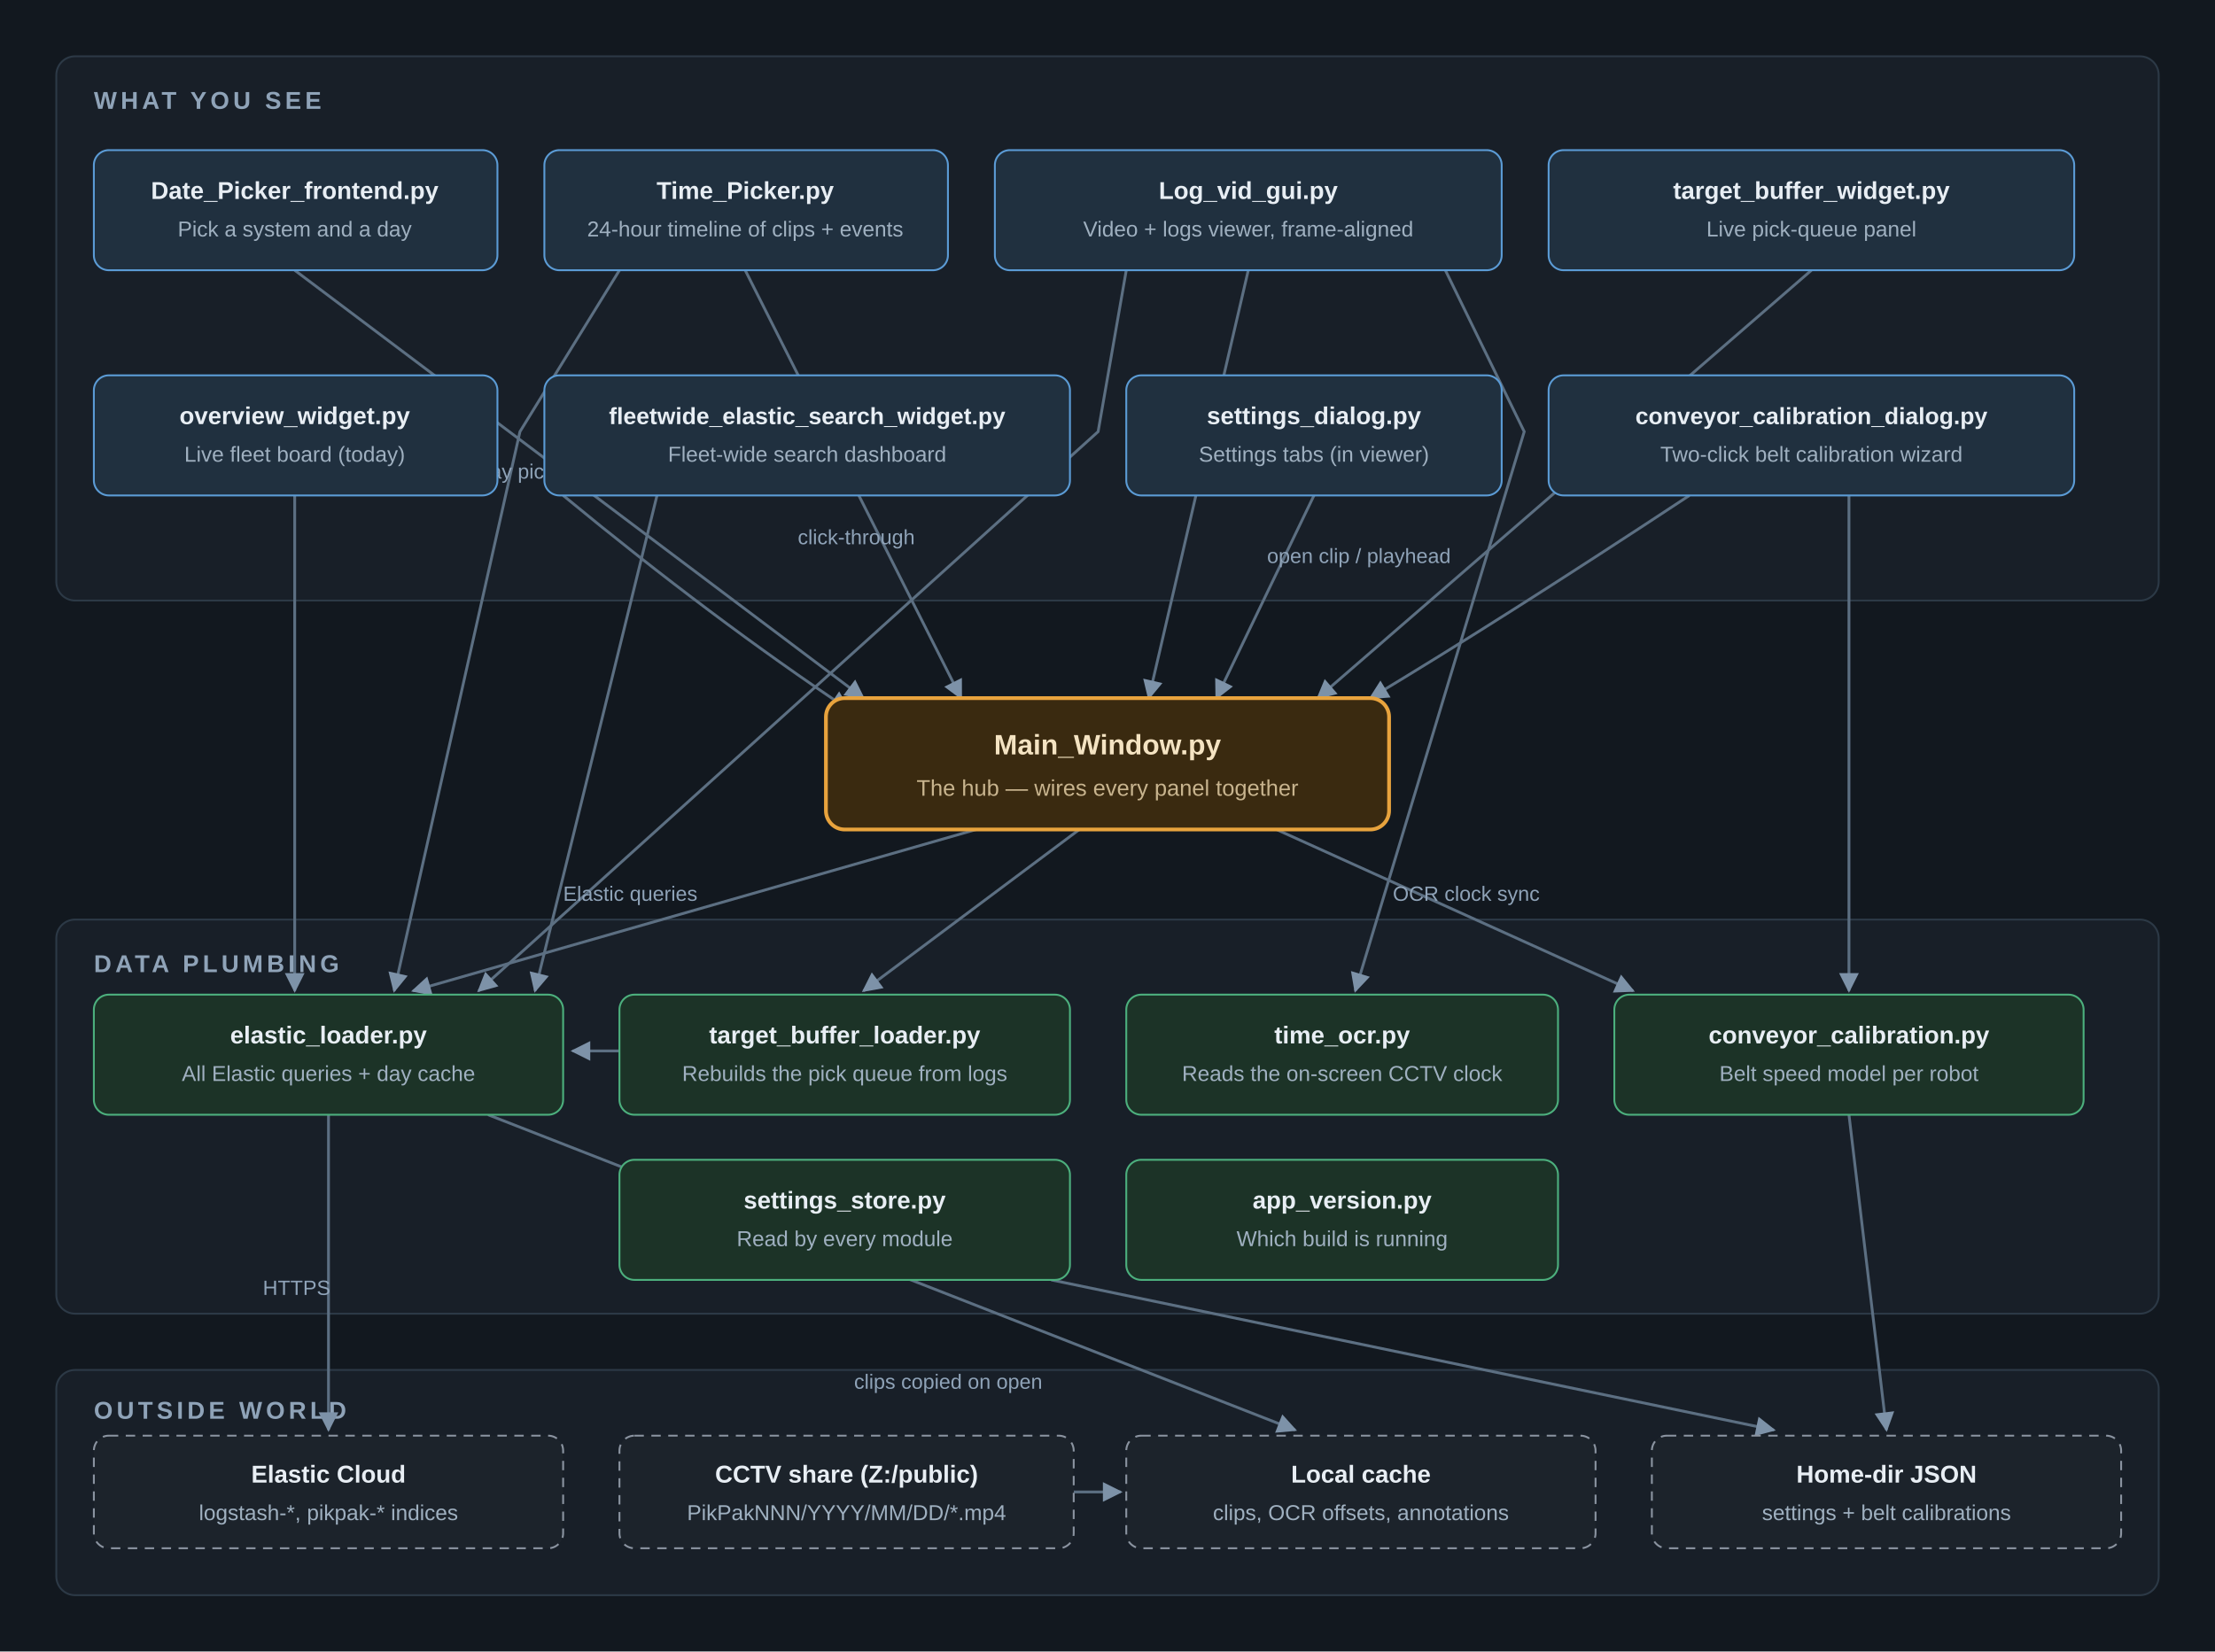
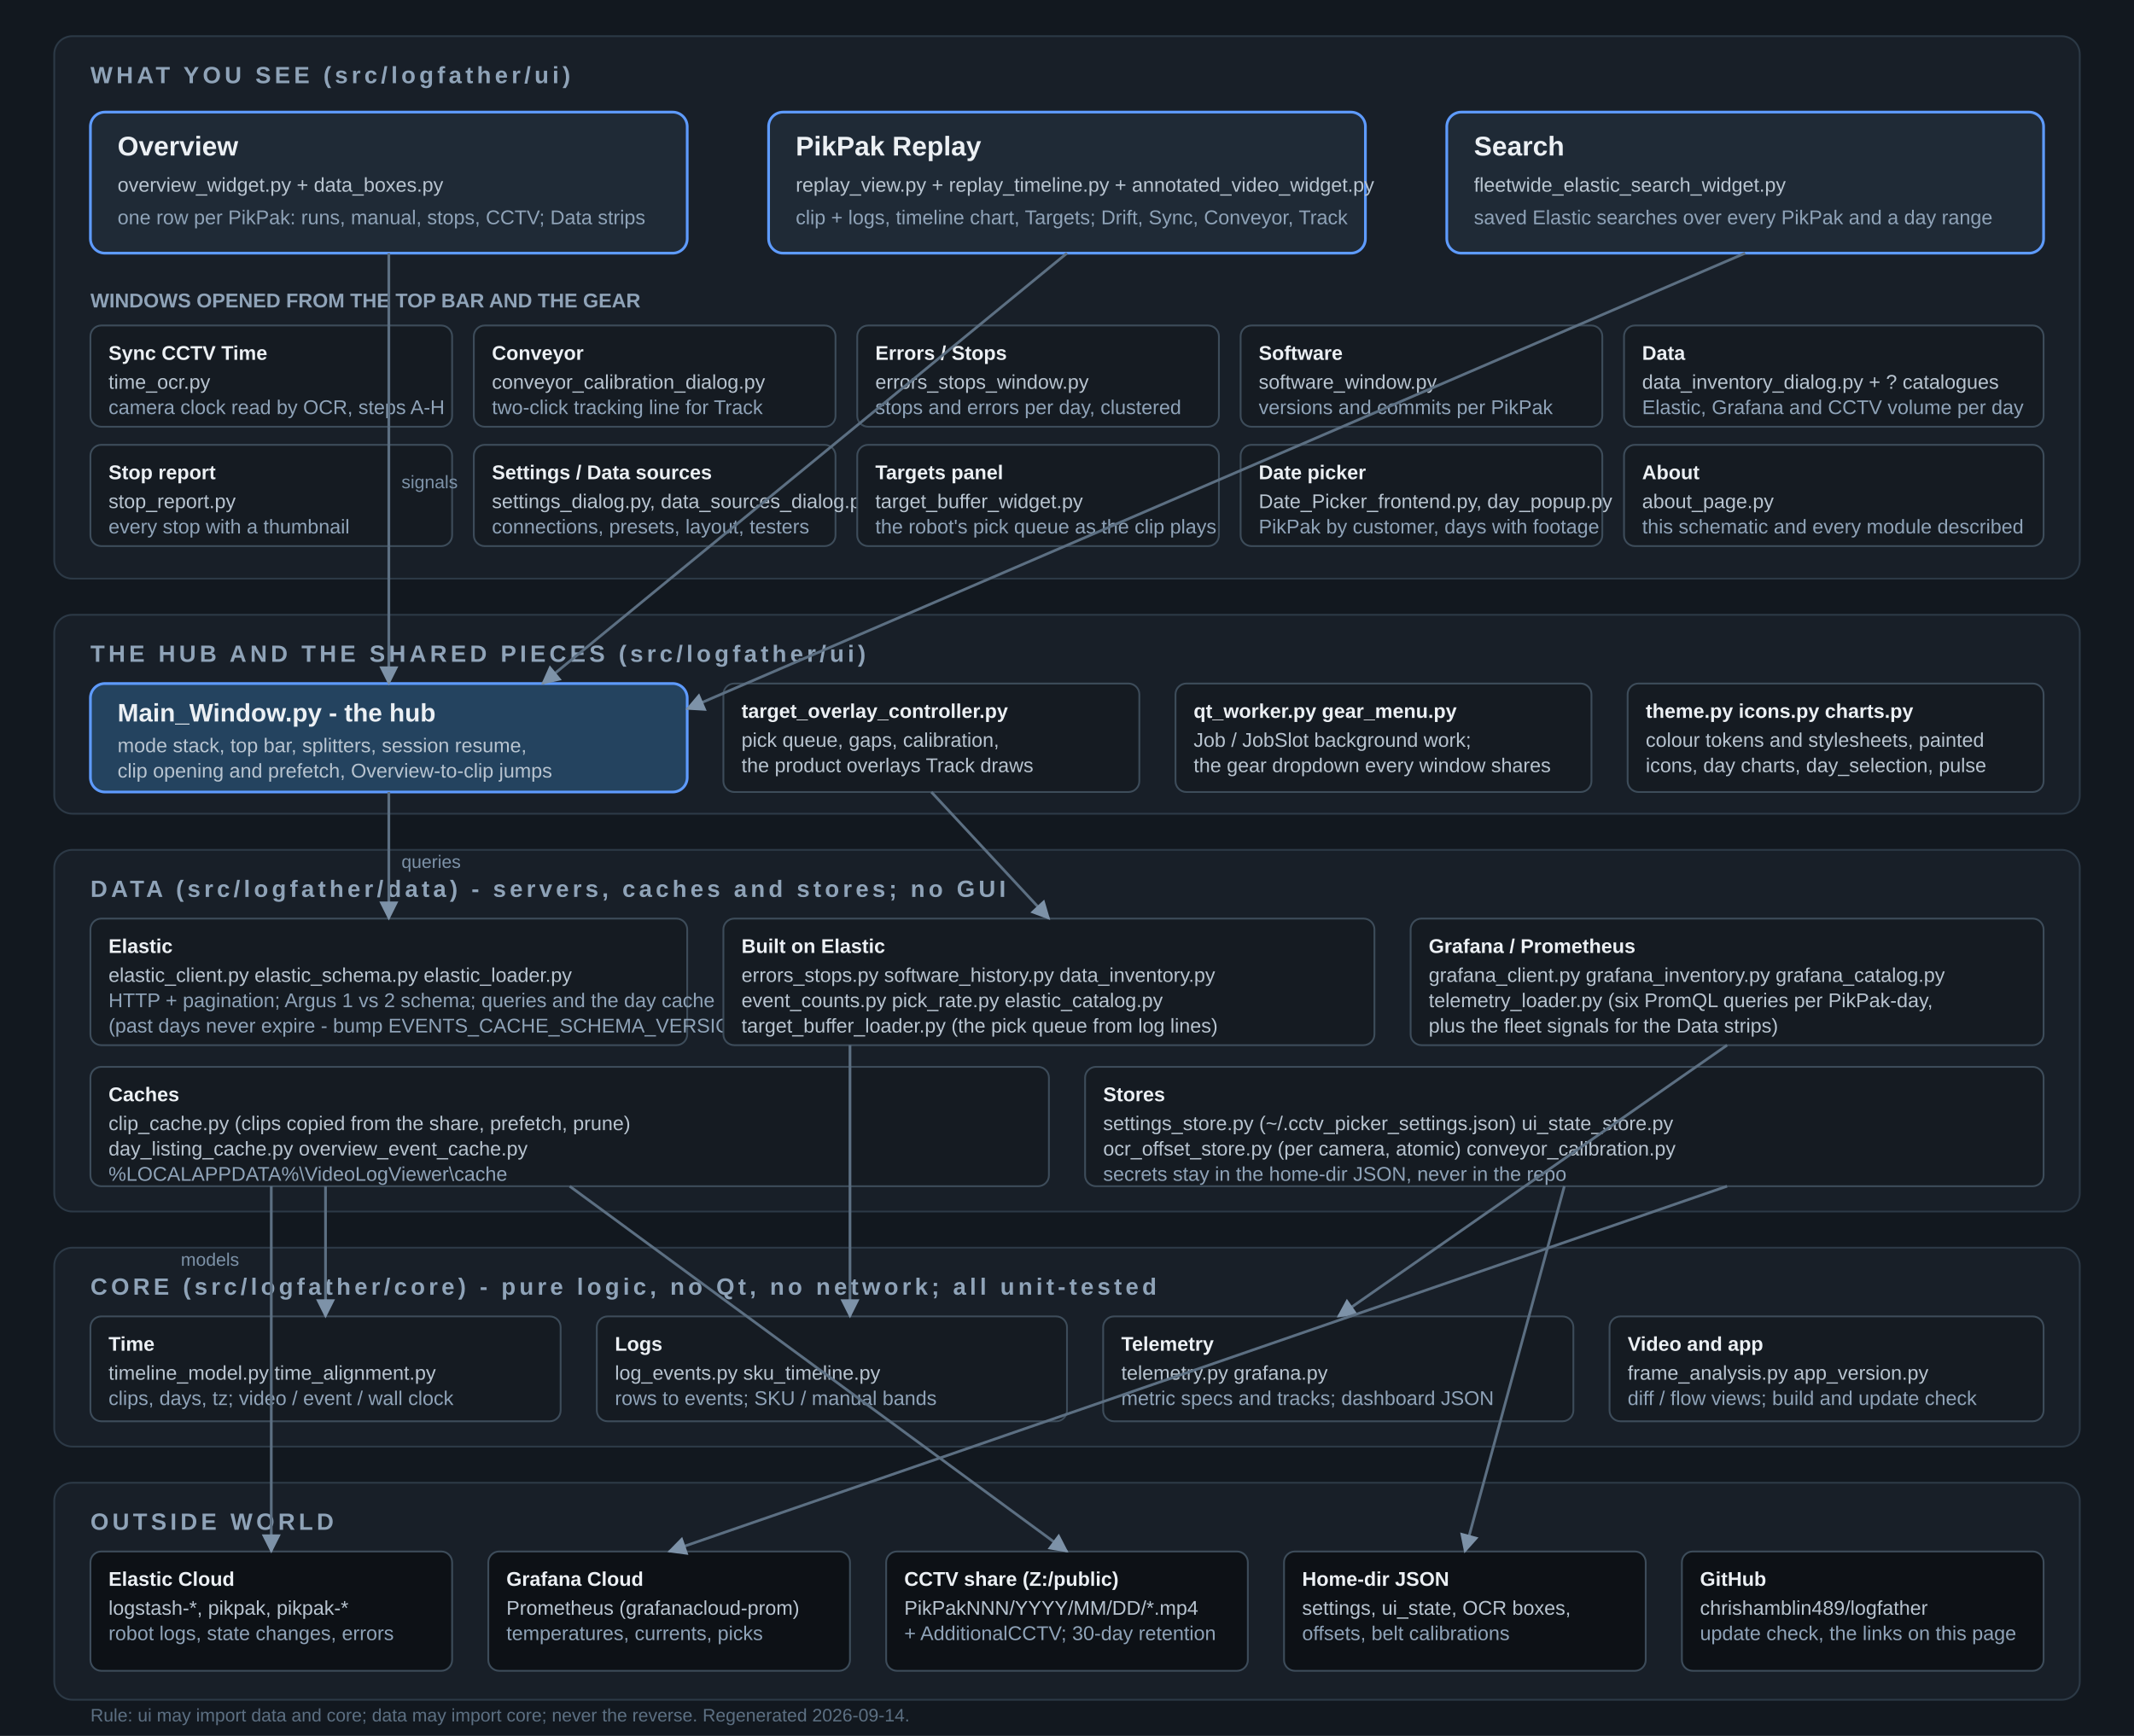
- <svg xmlns="http://www.w3.org/2000/svg" viewBox="0 0 1180 880" font-family="Segoe UI, Arial, sans-serif">
+ <svg xmlns="http://www.w3.org/2000/svg" viewBox="0 0 1180 960" width="1180" height="960" font-family="Segoe UI, Arial, sans-serif">
  <defs>
    <marker id="arrow" viewBox="0 0 10 10" refX="9" refY="5" markerWidth="7" markerHeight="7" orient="auto-start-reverse">
      <path d="M 0 0 L 10 5 L 0 10 z" fill="#7d92a8" />
    </marker>
  </defs>
-   <rect x="0" y="0" width="1180" height="880" fill="#12181f" />
-   <rect x="30" y="30" width="1120" height="290" rx="10" fill="#181f28" stroke="#2c3946" />
-   <text x="50" y="58" fill="#8fa3b8" font-size="13" font-weight="bold" letter-spacing="2">WHAT YOU SEE</text>
-   <rect x="30" y="490" width="1120" height="210" rx="10" fill="#181f28" stroke="#2c3946" />
-   <text x="50" y="518" fill="#8fa3b8" font-size="13" font-weight="bold" letter-spacing="2">DATA PLUMBING</text>
-   <rect x="30" y="730" width="1120" height="120" rx="10" fill="#181f28" stroke="#2c3946" />
-   <text x="50" y="756" fill="#8fa3b8" font-size="13" font-weight="bold" letter-spacing="2">OUTSIDE WORLD</text>
+   <rect x="0" y="0" width="1180" height="960" fill="#12181f" />
+   <rect x="30" y="20" width="1120" height="300" rx="10" fill="#181f28" stroke="#2c3946" />
+   <text x="50" y="46" fill="#8fa3b8" font-size="13" font-weight="bold" letter-spacing="2">WHAT YOU SEE  (src/logfather/ui)</text>
+   <g>
+     <rect x="50" y="62" width="330" height="78" rx="8" fill="#1f2a36" stroke="#5e9bff" stroke-width="1.5" />
+     <text x="65" y="86" fill="#ecf0f4" font-size="15" font-weight="bold">Overview</text>
+     <text x="65" y="106" fill="#b8c4d0" font-size="11">overview_widget.py + data_boxes.py</text>
+     <text x="65" y="124" fill="#8fa3b8" font-size="11">one row per PikPak: runs, manual, stops, CCTV; Data strips</text>
+     <rect x="425" y="62" width="330" height="78" rx="8" fill="#1f2a36" stroke="#5e9bff" stroke-width="1.5" />
+     <text x="440" y="86" fill="#ecf0f4" font-size="15" font-weight="bold">PikPak Replay</text>
+     <text x="440" y="106" fill="#b8c4d0" font-size="11">replay_view.py + replay_timeline.py + annotated_video_widget.py</text>
+     <text x="440" y="124" fill="#8fa3b8" font-size="11">clip + logs, timeline chart, Targets; Drift, Sync, Conveyor, Track</text>
+     <rect x="800" y="62" width="330" height="78" rx="8" fill="#1f2a36" stroke="#5e9bff" stroke-width="1.5" />
+     <text x="815" y="86" fill="#ecf0f4" font-size="15" font-weight="bold">Search</text>
+     <text x="815" y="106" fill="#b8c4d0" font-size="11">fleetwide_elastic_search_widget.py</text>
+     <text x="815" y="124" fill="#8fa3b8" font-size="11">saved Elastic searches over every PikPak and a day range</text>
+   </g>
+   <text x="50" y="170" fill="#8fa3b8" font-size="11" font-weight="bold">WINDOWS OPENED FROM THE TOP BAR AND THE GEAR</text>
+   <g font-size="11">
+     <rect x="50" y="180" width="200" height="56" rx="6" fill="#151b22" stroke="#3d4c5a" />
+     <text x="60" y="199" fill="#ecf0f4" font-weight="bold">Sync CCTV Time</text>
+     <text x="60" y="215" fill="#b8c4d0">time_ocr.py</text>
+     <text x="60" y="229" fill="#8fa3b8">camera clock read by OCR, steps A-H</text>
+     <rect x="262" y="180" width="200" height="56" rx="6" fill="#151b22" stroke="#3d4c5a" />
+     <text x="272" y="199" fill="#ecf0f4" font-weight="bold">Conveyor</text>
+     <text x="272" y="215" fill="#b8c4d0">conveyor_calibration_dialog.py</text>
+     <text x="272" y="229" fill="#8fa3b8">two-click tracking line for Track</text>
+     <rect x="474" y="180" width="200" height="56" rx="6" fill="#151b22" stroke="#3d4c5a" />
+     <text x="484" y="199" fill="#ecf0f4" font-weight="bold">Errors / Stops</text>
+     <text x="484" y="215" fill="#b8c4d0">errors_stops_window.py</text>
+     <text x="484" y="229" fill="#8fa3b8">stops and errors per day, clustered</text>
+     <rect x="686" y="180" width="200" height="56" rx="6" fill="#151b22" stroke="#3d4c5a" />
+     <text x="696" y="199" fill="#ecf0f4" font-weight="bold">Software</text>
+     <text x="696" y="215" fill="#b8c4d0">software_window.py</text>
+     <text x="696" y="229" fill="#8fa3b8">versions and commits per PikPak</text>
+     <rect x="898" y="180" width="232" height="56" rx="6" fill="#151b22" stroke="#3d4c5a" />
+     <text x="908" y="199" fill="#ecf0f4" font-weight="bold">Data</text>
+     <text x="908" y="215" fill="#b8c4d0">data_inventory_dialog.py + ? catalogues</text>
+     <text x="908" y="229" fill="#8fa3b8">Elastic, Grafana and CCTV volume per day</text>
+     <rect x="50" y="246" width="200" height="56" rx="6" fill="#151b22" stroke="#3d4c5a" />
+     <text x="60" y="265" fill="#ecf0f4" font-weight="bold">Stop report</text>
+     <text x="60" y="281" fill="#b8c4d0">stop_report.py</text>
+     <text x="60" y="295" fill="#8fa3b8">every stop with a thumbnail</text>
+     <rect x="262" y="246" width="200" height="56" rx="6" fill="#151b22" stroke="#3d4c5a" />
+     <text x="272" y="265" fill="#ecf0f4" font-weight="bold">Settings / Data sources</text>
+     <text x="272" y="281" fill="#b8c4d0">settings_dialog.py, data_sources_dialog.py</text>
+     <text x="272" y="295" fill="#8fa3b8">connections, presets, layout, testers</text>
+     <rect x="474" y="246" width="200" height="56" rx="6" fill="#151b22" stroke="#3d4c5a" />
+     <text x="484" y="265" fill="#ecf0f4" font-weight="bold">Targets panel</text>
+     <text x="484" y="281" fill="#b8c4d0">target_buffer_widget.py</text>
+     <text x="484" y="295" fill="#8fa3b8">the robot's pick queue as the clip plays</text>
+     <rect x="686" y="246" width="200" height="56" rx="6" fill="#151b22" stroke="#3d4c5a" />
+     <text x="696" y="265" fill="#ecf0f4" font-weight="bold">Date picker</text>
+     <text x="696" y="281" fill="#b8c4d0">Date_Picker_frontend.py, day_popup.py</text>
+     <text x="696" y="295" fill="#8fa3b8">PikPak by customer, days with footage</text>
+     <rect x="898" y="246" width="232" height="56" rx="6" fill="#151b22" stroke="#3d4c5a" />
+     <text x="908" y="265" fill="#ecf0f4" font-weight="bold">About</text>
+     <text x="908" y="281" fill="#b8c4d0">about_page.py</text>
+     <text x="908" y="295" fill="#8fa3b8">this schematic and every module described</text>
+   </g>
+   <rect x="30" y="340" width="1120" height="110" rx="10" fill="#181f28" stroke="#2c3946" />
+   <text x="50" y="366" fill="#8fa3b8" font-size="13" font-weight="bold" letter-spacing="2">THE HUB AND THE SHARED PIECES  (src/logfather/ui)</text>
+   <g font-size="11">
+     <rect x="50" y="378" width="330" height="60" rx="8" fill="#24435f" stroke="#5e9bff" stroke-width="1.5" />
+     <text x="65" y="399" fill="#ecf0f4" font-size="14" font-weight="bold">Main_Window.py - the hub</text>
+     <text x="65" y="416" fill="#b8c4d0">mode stack, top bar, splitters, session resume,</text>
+     <text x="65" y="430" fill="#b8c4d0">clip opening and prefetch, Overview-to-clip jumps</text>
+     <rect x="400" y="378" width="230" height="60" rx="6" fill="#151b22" stroke="#3d4c5a" />
+     <text x="410" y="397" fill="#ecf0f4" font-weight="bold">target_overlay_controller.py</text>
+     <text x="410" y="413" fill="#b8c4d0">pick queue, gaps, calibration,</text>
+     <text x="410" y="427" fill="#b8c4d0">the product overlays Track draws</text>
+     <rect x="650" y="378" width="230" height="60" rx="6" fill="#151b22" stroke="#3d4c5a" />
+     <text x="660" y="397" fill="#ecf0f4" font-weight="bold">qt_worker.py  gear_menu.py</text>
+     <text x="660" y="413" fill="#b8c4d0">Job / JobSlot background work;</text>
+     <text x="660" y="427" fill="#b8c4d0">the gear dropdown every window shares</text>
+     <rect x="900" y="378" width="230" height="60" rx="6" fill="#151b22" stroke="#3d4c5a" />
+     <text x="910" y="397" fill="#ecf0f4" font-weight="bold">theme.py  icons.py  charts.py</text>
+     <text x="910" y="413" fill="#b8c4d0">colour tokens and stylesheets, painted</text>
+     <text x="910" y="427" fill="#b8c4d0">icons, day charts, day_selection, pulse</text>
+   </g>
+   <rect x="30" y="470" width="1120" height="200" rx="10" fill="#181f28" stroke="#2c3946" />
+   <text x="50" y="496" fill="#8fa3b8" font-size="13" font-weight="bold" letter-spacing="2">DATA  (src/logfather/data)  - servers, caches and stores; no GUI</text>
+   <g font-size="11">
+     <rect x="50" y="508" width="330" height="70" rx="6" fill="#151b22" stroke="#3d4c5a" />
+     <text x="60" y="527" fill="#ecf0f4" font-weight="bold">Elastic</text>
+     <text x="60" y="543" fill="#b8c4d0">elastic_client.py  elastic_schema.py  elastic_loader.py</text>
+     <text x="60" y="557" fill="#8fa3b8">HTTP + pagination; Argus 1 vs 2 schema; queries and the day cache</text>
+     <text x="60" y="571" fill="#8fa3b8">(past days never expire - bump EVENTS_CACHE_SCHEMA_VERSION)</text>
+     <rect x="400" y="508" width="360" height="70" rx="6" fill="#151b22" stroke="#3d4c5a" />
+     <text x="410" y="527" fill="#ecf0f4" font-weight="bold">Built on Elastic</text>
+     <text x="410" y="543" fill="#b8c4d0">errors_stops.py  software_history.py  data_inventory.py</text>
+     <text x="410" y="557" fill="#b8c4d0">event_counts.py  pick_rate.py  elastic_catalog.py</text>
+     <text x="410" y="571" fill="#b8c4d0">target_buffer_loader.py (the pick queue from log lines)</text>
+     <rect x="780" y="508" width="350" height="70" rx="6" fill="#151b22" stroke="#3d4c5a" />
+     <text x="790" y="527" fill="#ecf0f4" font-weight="bold">Grafana / Prometheus</text>
+     <text x="790" y="543" fill="#b8c4d0">grafana_client.py  grafana_inventory.py  grafana_catalog.py</text>
+     <text x="790" y="557" fill="#b8c4d0">telemetry_loader.py (six PromQL queries per PikPak-day,</text>
+     <text x="790" y="571" fill="#b8c4d0">plus the fleet signals for the Data strips)</text>
+     <rect x="50" y="590" width="530" height="66" rx="6" fill="#151b22" stroke="#3d4c5a" />
+     <text x="60" y="609" fill="#ecf0f4" font-weight="bold">Caches</text>
+     <text x="60" y="625" fill="#b8c4d0">clip_cache.py (clips copied from the share, prefetch, prune)</text>
+     <text x="60" y="639" fill="#b8c4d0">day_listing_cache.py  overview_event_cache.py</text>
+     <text x="60" y="653" fill="#8fa3b8">%LOCALAPPDATA%\VideoLogViewer\cache</text>
+     <rect x="600" y="590" width="530" height="66" rx="6" fill="#151b22" stroke="#3d4c5a" />
+     <text x="610" y="609" fill="#ecf0f4" font-weight="bold">Stores</text>
+     <text x="610" y="625" fill="#b8c4d0">settings_store.py (~/.cctv_picker_settings.json)  ui_state_store.py</text>
+     <text x="610" y="639" fill="#b8c4d0">ocr_offset_store.py (per camera, atomic)  conveyor_calibration.py</text>
+     <text x="610" y="653" fill="#8fa3b8">secrets stay in the home-dir JSON, never in the repo</text>
+   </g>
+   <rect x="30" y="690" width="1120" height="110" rx="10" fill="#181f28" stroke="#2c3946" />
+   <text x="50" y="716" fill="#8fa3b8" font-size="13" font-weight="bold" letter-spacing="2">CORE  (src/logfather/core)  - pure logic, no Qt, no network; all unit-tested</text>
+   <g font-size="11">
+     <rect x="50" y="728" width="260" height="58" rx="6" fill="#151b22" stroke="#3d4c5a" />
+     <text x="60" y="747" fill="#ecf0f4" font-weight="bold">Time</text>
+     <text x="60" y="763" fill="#b8c4d0">timeline_model.py  time_alignment.py</text>
+     <text x="60" y="777" fill="#8fa3b8">clips, days, tz; video / event / wall clock</text>
+     <rect x="330" y="728" width="260" height="58" rx="6" fill="#151b22" stroke="#3d4c5a" />
+     <text x="340" y="747" fill="#ecf0f4" font-weight="bold">Logs</text>
+     <text x="340" y="763" fill="#b8c4d0">log_events.py  sku_timeline.py</text>
+     <text x="340" y="777" fill="#8fa3b8">rows to events; SKU / manual bands</text>
+     <rect x="610" y="728" width="260" height="58" rx="6" fill="#151b22" stroke="#3d4c5a" />
+     <text x="620" y="747" fill="#ecf0f4" font-weight="bold">Telemetry</text>
+     <text x="620" y="763" fill="#b8c4d0">telemetry.py  grafana.py</text>
+     <text x="620" y="777" fill="#8fa3b8">metric specs and tracks; dashboard JSON</text>
+     <rect x="890" y="728" width="240" height="58" rx="6" fill="#151b22" stroke="#3d4c5a" />
+     <text x="900" y="747" fill="#ecf0f4" font-weight="bold">Video and app</text>
+     <text x="900" y="763" fill="#b8c4d0">frame_analysis.py  app_version.py</text>
+     <text x="900" y="777" fill="#8fa3b8">diff / flow views; build and update check</text>
+   </g>
+   <rect x="30" y="820" width="1120" height="120" rx="10" fill="#181f28" stroke="#2c3946" />
+   <text x="50" y="846" fill="#8fa3b8" font-size="13" font-weight="bold" letter-spacing="2">OUTSIDE WORLD</text>
+   <g font-size="11">
+     <rect x="50" y="858" width="200" height="66" rx="6" fill="#0d1116" stroke="#3d4c5a" />
+     <text x="60" y="877" fill="#ecf0f4" font-weight="bold">Elastic Cloud</text>
+     <text x="60" y="893" fill="#b8c4d0">logstash-*, pikpak, pikpak-*</text>
+     <text x="60" y="907" fill="#8fa3b8">robot logs, state changes, errors</text>
+     <rect x="270" y="858" width="200" height="66" rx="6" fill="#0d1116" stroke="#3d4c5a" />
+     <text x="280" y="877" fill="#ecf0f4" font-weight="bold">Grafana Cloud</text>
+     <text x="280" y="893" fill="#b8c4d0">Prometheus (grafanacloud-prom)</text>
+     <text x="280" y="907" fill="#8fa3b8">temperatures, currents, picks</text>
+     <rect x="490" y="858" width="200" height="66" rx="6" fill="#0d1116" stroke="#3d4c5a" />
+     <text x="500" y="877" fill="#ecf0f4" font-weight="bold">CCTV share (Z:/public)</text>
+     <text x="500" y="893" fill="#b8c4d0">PikPakNNN/YYYY/MM/DD/*.mp4</text>
+     <text x="500" y="907" fill="#8fa3b8">+ AdditionalCCTV; 30-day retention</text>
+     <rect x="710" y="858" width="200" height="66" rx="6" fill="#0d1116" stroke="#3d4c5a" />
+     <text x="720" y="877" fill="#ecf0f4" font-weight="bold">Home-dir JSON</text>
+     <text x="720" y="893" fill="#b8c4d0">settings, ui_state, OCR boxes,</text>
+     <text x="720" y="907" fill="#8fa3b8">offsets, belt calibrations</text>
+     <rect x="930" y="858" width="200" height="66" rx="6" fill="#0d1116" stroke="#3d4c5a" />
+     <text x="940" y="877" fill="#ecf0f4" font-weight="bold">GitHub</text>
+     <text x="940" y="893" fill="#b8c4d0">chrishamblin489/logfather</text>
+     <text x="940" y="907" fill="#8fa3b8">update check, the links on this page</text>
+   </g>
  <g stroke="#5c6f82" stroke-width="1.5" fill="none">
-     <path d="M 157 144 L 460 372" marker-end="url(#arrow)" />
-     <path d="M 397 144 L 512 372" marker-end="url(#arrow)" />
-     <path d="M 665 144 L 612 372" marker-end="url(#arrow)" />
-     <path d="M 965 144 L 702 372" marker-end="url(#arrow)" />
-     <path d="M 300 264 Q 380 330 452 378" marker-end="url(#arrow)" />
-     <path d="M 700 264 L 648 372" marker-end="url(#arrow)" />
-     <path d="M 900 264 Q 800 330 730 372" marker-end="url(#arrow)" />
-     <path d="M 985 264 L 985 528" marker-end="url(#arrow)" />
-     <path d="M 520 442 L 220 528" marker-end="url(#arrow)" />
-     <path d="M 575 442 L 460 528" marker-end="url(#arrow)" />
-     <path d="M 680 442 L 870 528" marker-end="url(#arrow)" />
-     <path d="M 330 144 L 277 230 L 210 528" marker-end="url(#arrow)" />
-     <path d="M 600 144 L 585 230 L 255 528" marker-end="url(#arrow)" />
-     <path d="M 770 144 L 812 230 L 722 528" marker-end="url(#arrow)" />
-     <path d="M 157 264 L 157 528" marker-end="url(#arrow)" />
-     <path d="M 350 264 L 285 528" marker-end="url(#arrow)" />
-     <path d="M 332 560 L 305 560" marker-end="url(#arrow)" />
-     <path d="M 175 594 L 175 762" marker-end="url(#arrow)" />
-     <path d="M 260 594 L 690 762" marker-end="url(#arrow)" />
-     <path d="M 560 682 L 945 762" marker-end="url(#arrow)" />
-     <path d="M 985 594 L 1005 762" marker-end="url(#arrow)" />
-     <path d="M 572 795 L 597 795" marker-end="url(#arrow)" />
+     <path d="M 215 140 L 215 378" marker-end="url(#arrow)" />
+     <path d="M 590 140 L 300 378" marker-end="url(#arrow)" />
+     <path d="M 965 140 L 380 392" marker-end="url(#arrow)" />
+     <path d="M 215 438 L 215 508" marker-end="url(#arrow)" />
+     <path d="M 515 438 L 580 508" marker-end="url(#arrow)" />
+     <path d="M 180 656 L 180 728" marker-end="url(#arrow)" />
+     <path d="M 470 578 L 470 728" marker-end="url(#arrow)" />
+     <path d="M 955 578 L 740 728" marker-end="url(#arrow)" />
+     <path d="M 150 656 L 150 858" marker-end="url(#arrow)" />
+     <path d="M 955 656 L 370 858" marker-end="url(#arrow)" />
+     <path d="M 315 656 L 590 858" marker-end="url(#arrow)" />
+     <path d="M 865 656 L 810 858" marker-end="url(#arrow)" />
  </g>
-   <g fill="#8fa3b8" font-size="11">
-     <text x="255" y="255">day picked</text>
-     <text x="425" y="290">click-through</text>
-     <text x="675" y="300">open clip / playhead</text>
-     <text x="300" y="480">Elastic queries</text>
-     <text x="742" y="480">OCR clock sync</text>
-     <text x="140" y="690">HTTPS</text>
-     <text x="455" y="740">clips copied on open</text>
+   <g fill="#7d92a8" font-size="10">
+     <text x="222" y="270">signals</text>
+     <text x="222" y="480">queries</text>
+     <text x="100" y="700">models</text>
+     <text x="160" y="760" transform="rotate(0)"> </text>
  </g>
-   <g>
-     <rect x="50" y="80" width="215" height="64" rx="8" fill="#20303f" stroke="#5b9bd5" />
-     <text x="157" y="106" fill="#e8eef4" font-size="13" font-weight="bold" text-anchor="middle">Date_Picker_frontend.py</text>
-     <text x="157" y="126" fill="#9fb0c0" font-size="11.5" text-anchor="middle">Pick a system and a day</text>
-     <rect x="290" y="80" width="215" height="64" rx="8" fill="#20303f" stroke="#5b9bd5" />
-     <text x="397" y="106" fill="#e8eef4" font-size="13" font-weight="bold" text-anchor="middle">Time_Picker.py</text>
-     <text x="397" y="126" fill="#9fb0c0" font-size="11.5" text-anchor="middle">24-hour timeline of clips + events</text>
-     <rect x="530" y="80" width="270" height="64" rx="8" fill="#20303f" stroke="#5b9bd5" />
-     <text x="665" y="106" fill="#e8eef4" font-size="13" font-weight="bold" text-anchor="middle">Log_vid_gui.py</text>
-     <text x="665" y="126" fill="#9fb0c0" font-size="11.5" text-anchor="middle">Video + logs viewer, frame-aligned</text>
-     <rect x="825" y="80" width="280" height="64" rx="8" fill="#20303f" stroke="#5b9bd5" />
-     <text x="965" y="106" fill="#e8eef4" font-size="13" font-weight="bold" text-anchor="middle">target_buffer_widget.py</text>
-     <text x="965" y="126" fill="#9fb0c0" font-size="11.5" text-anchor="middle">Live pick-queue panel</text>
-     <rect x="50" y="200" width="215" height="64" rx="8" fill="#20303f" stroke="#5b9bd5" />
-     <text x="157" y="226" fill="#e8eef4" font-size="13" font-weight="bold" text-anchor="middle">overview_widget.py</text>
-     <text x="157" y="246" fill="#9fb0c0" font-size="11.5" text-anchor="middle">Live fleet board (today)</text>
-     <rect x="290" y="200" width="280" height="64" rx="8" fill="#20303f" stroke="#5b9bd5" />
-     <text x="430" y="226" fill="#e8eef4" font-size="12.5" font-weight="bold" text-anchor="middle">fleetwide_elastic_search_widget.py</text>
-     <text x="430" y="246" fill="#9fb0c0" font-size="11.5" text-anchor="middle">Fleet-wide search dashboard</text>
-     <rect x="600" y="200" width="200" height="64" rx="8" fill="#20303f" stroke="#5b9bd5" />
-     <text x="700" y="226" fill="#e8eef4" font-size="13" font-weight="bold" text-anchor="middle">settings_dialog.py</text>
-     <text x="700" y="246" fill="#9fb0c0" font-size="11.5" text-anchor="middle">Settings tabs (in viewer)</text>
-     <rect x="825" y="200" width="280" height="64" rx="8" fill="#20303f" stroke="#5b9bd5" />
-     <text x="965" y="226" fill="#e8eef4" font-size="12.5" font-weight="bold" text-anchor="middle">conveyor_calibration_dialog.py</text>
-     <text x="965" y="246" fill="#9fb0c0" font-size="11.5" text-anchor="middle">Two-click belt calibration wizard</text>
-   </g>
-   <rect x="440" y="372" width="300" height="70" rx="10" fill="#3a2a10" stroke="#e8a33d" stroke-width="2" />
-   <text x="590" y="402" fill="#f4e3c2" font-size="15" font-weight="bold" text-anchor="middle">Main_Window.py</text>
-   <text x="590" y="424" fill="#c8b48e" font-size="12" text-anchor="middle">The hub — wires every panel together</text>
-   <g>
-     <rect x="50" y="530" width="250" height="64" rx="8" fill="#1c3327" stroke="#4caf7d" />
-     <text x="175" y="556" fill="#e8eef4" font-size="13" font-weight="bold" text-anchor="middle">elastic_loader.py</text>
-     <text x="175" y="576" fill="#9fb0c0" font-size="11.5" text-anchor="middle">All Elastic queries + day cache</text>
-     <rect x="330" y="530" width="240" height="64" rx="8" fill="#1c3327" stroke="#4caf7d" />
-     <text x="450" y="556" fill="#e8eef4" font-size="13" font-weight="bold" text-anchor="middle">target_buffer_loader.py</text>
-     <text x="450" y="576" fill="#9fb0c0" font-size="11.5" text-anchor="middle">Rebuilds the pick queue from logs</text>
-     <rect x="600" y="530" width="230" height="64" rx="8" fill="#1c3327" stroke="#4caf7d" />
-     <text x="715" y="556" fill="#e8eef4" font-size="13" font-weight="bold" text-anchor="middle">time_ocr.py</text>
-     <text x="715" y="576" fill="#9fb0c0" font-size="11.5" text-anchor="middle">Reads the on-screen CCTV clock</text>
-     <rect x="860" y="530" width="250" height="64" rx="8" fill="#1c3327" stroke="#4caf7d" />
-     <text x="985" y="556" fill="#e8eef4" font-size="13" font-weight="bold" text-anchor="middle">conveyor_calibration.py</text>
-     <text x="985" y="576" fill="#9fb0c0" font-size="11.5" text-anchor="middle">Belt speed model per robot</text>
-     <rect x="330" y="618" width="240" height="64" rx="8" fill="#1c3327" stroke="#4caf7d" />
-     <text x="450" y="644" fill="#e8eef4" font-size="13" font-weight="bold" text-anchor="middle">settings_store.py</text>
-     <text x="450" y="664" fill="#9fb0c0" font-size="11.5" text-anchor="middle">Read by every module</text>
-     <rect x="600" y="618" width="230" height="64" rx="8" fill="#1c3327" stroke="#4caf7d" />
-     <text x="715" y="644" fill="#e8eef4" font-size="13" font-weight="bold" text-anchor="middle">app_version.py</text>
-     <text x="715" y="664" fill="#9fb0c0" font-size="11.5" text-anchor="middle">Which build is running</text>
-   </g>
-   <g stroke-dasharray="5 4">
-     <rect x="50" y="765" width="250" height="60" rx="8" fill="#1c232b" stroke="#8a93a0" />
-     <rect x="330" y="765" width="242" height="60" rx="8" fill="#1c232b" stroke="#8a93a0" />
-     <rect x="600" y="765" width="250" height="60" rx="8" fill="#1c232b" stroke="#8a93a0" />
-     <rect x="880" y="765" width="250" height="60" rx="8" fill="#1c232b" stroke="#8a93a0" />
-   </g>
-   <g>
-     <text x="175" y="790" fill="#e8eef4" font-size="13" font-weight="bold" text-anchor="middle">Elastic Cloud</text>
-     <text x="175" y="810" fill="#9fb0c0" font-size="11.5" text-anchor="middle">logstash-*, pikpak-* indices</text>
-     <text x="451" y="790" fill="#e8eef4" font-size="13" font-weight="bold" text-anchor="middle">CCTV share (Z:/public)</text>
-     <text x="451" y="810" fill="#9fb0c0" font-size="11.5" text-anchor="middle">PikPakNNN/YYYY/MM/DD/*.mp4</text>
-     <text x="725" y="790" fill="#e8eef4" font-size="13" font-weight="bold" text-anchor="middle">Local cache</text>
-     <text x="725" y="810" fill="#9fb0c0" font-size="11.5" text-anchor="middle">clips, OCR offsets, annotations</text>
-     <text x="1005" y="790" fill="#e8eef4" font-size="13" font-weight="bold" text-anchor="middle">Home-dir JSON</text>
-     <text x="1005" y="810" fill="#9fb0c0" font-size="11.5" text-anchor="middle">settings + belt calibrations</text>
-   </g>
+   <text x="50" y="952" fill="#5c6f82" font-size="10">Rule: ui may import data and core; data may import core; never the reverse. Regenerated 2026-09-14.</text>
</svg>
